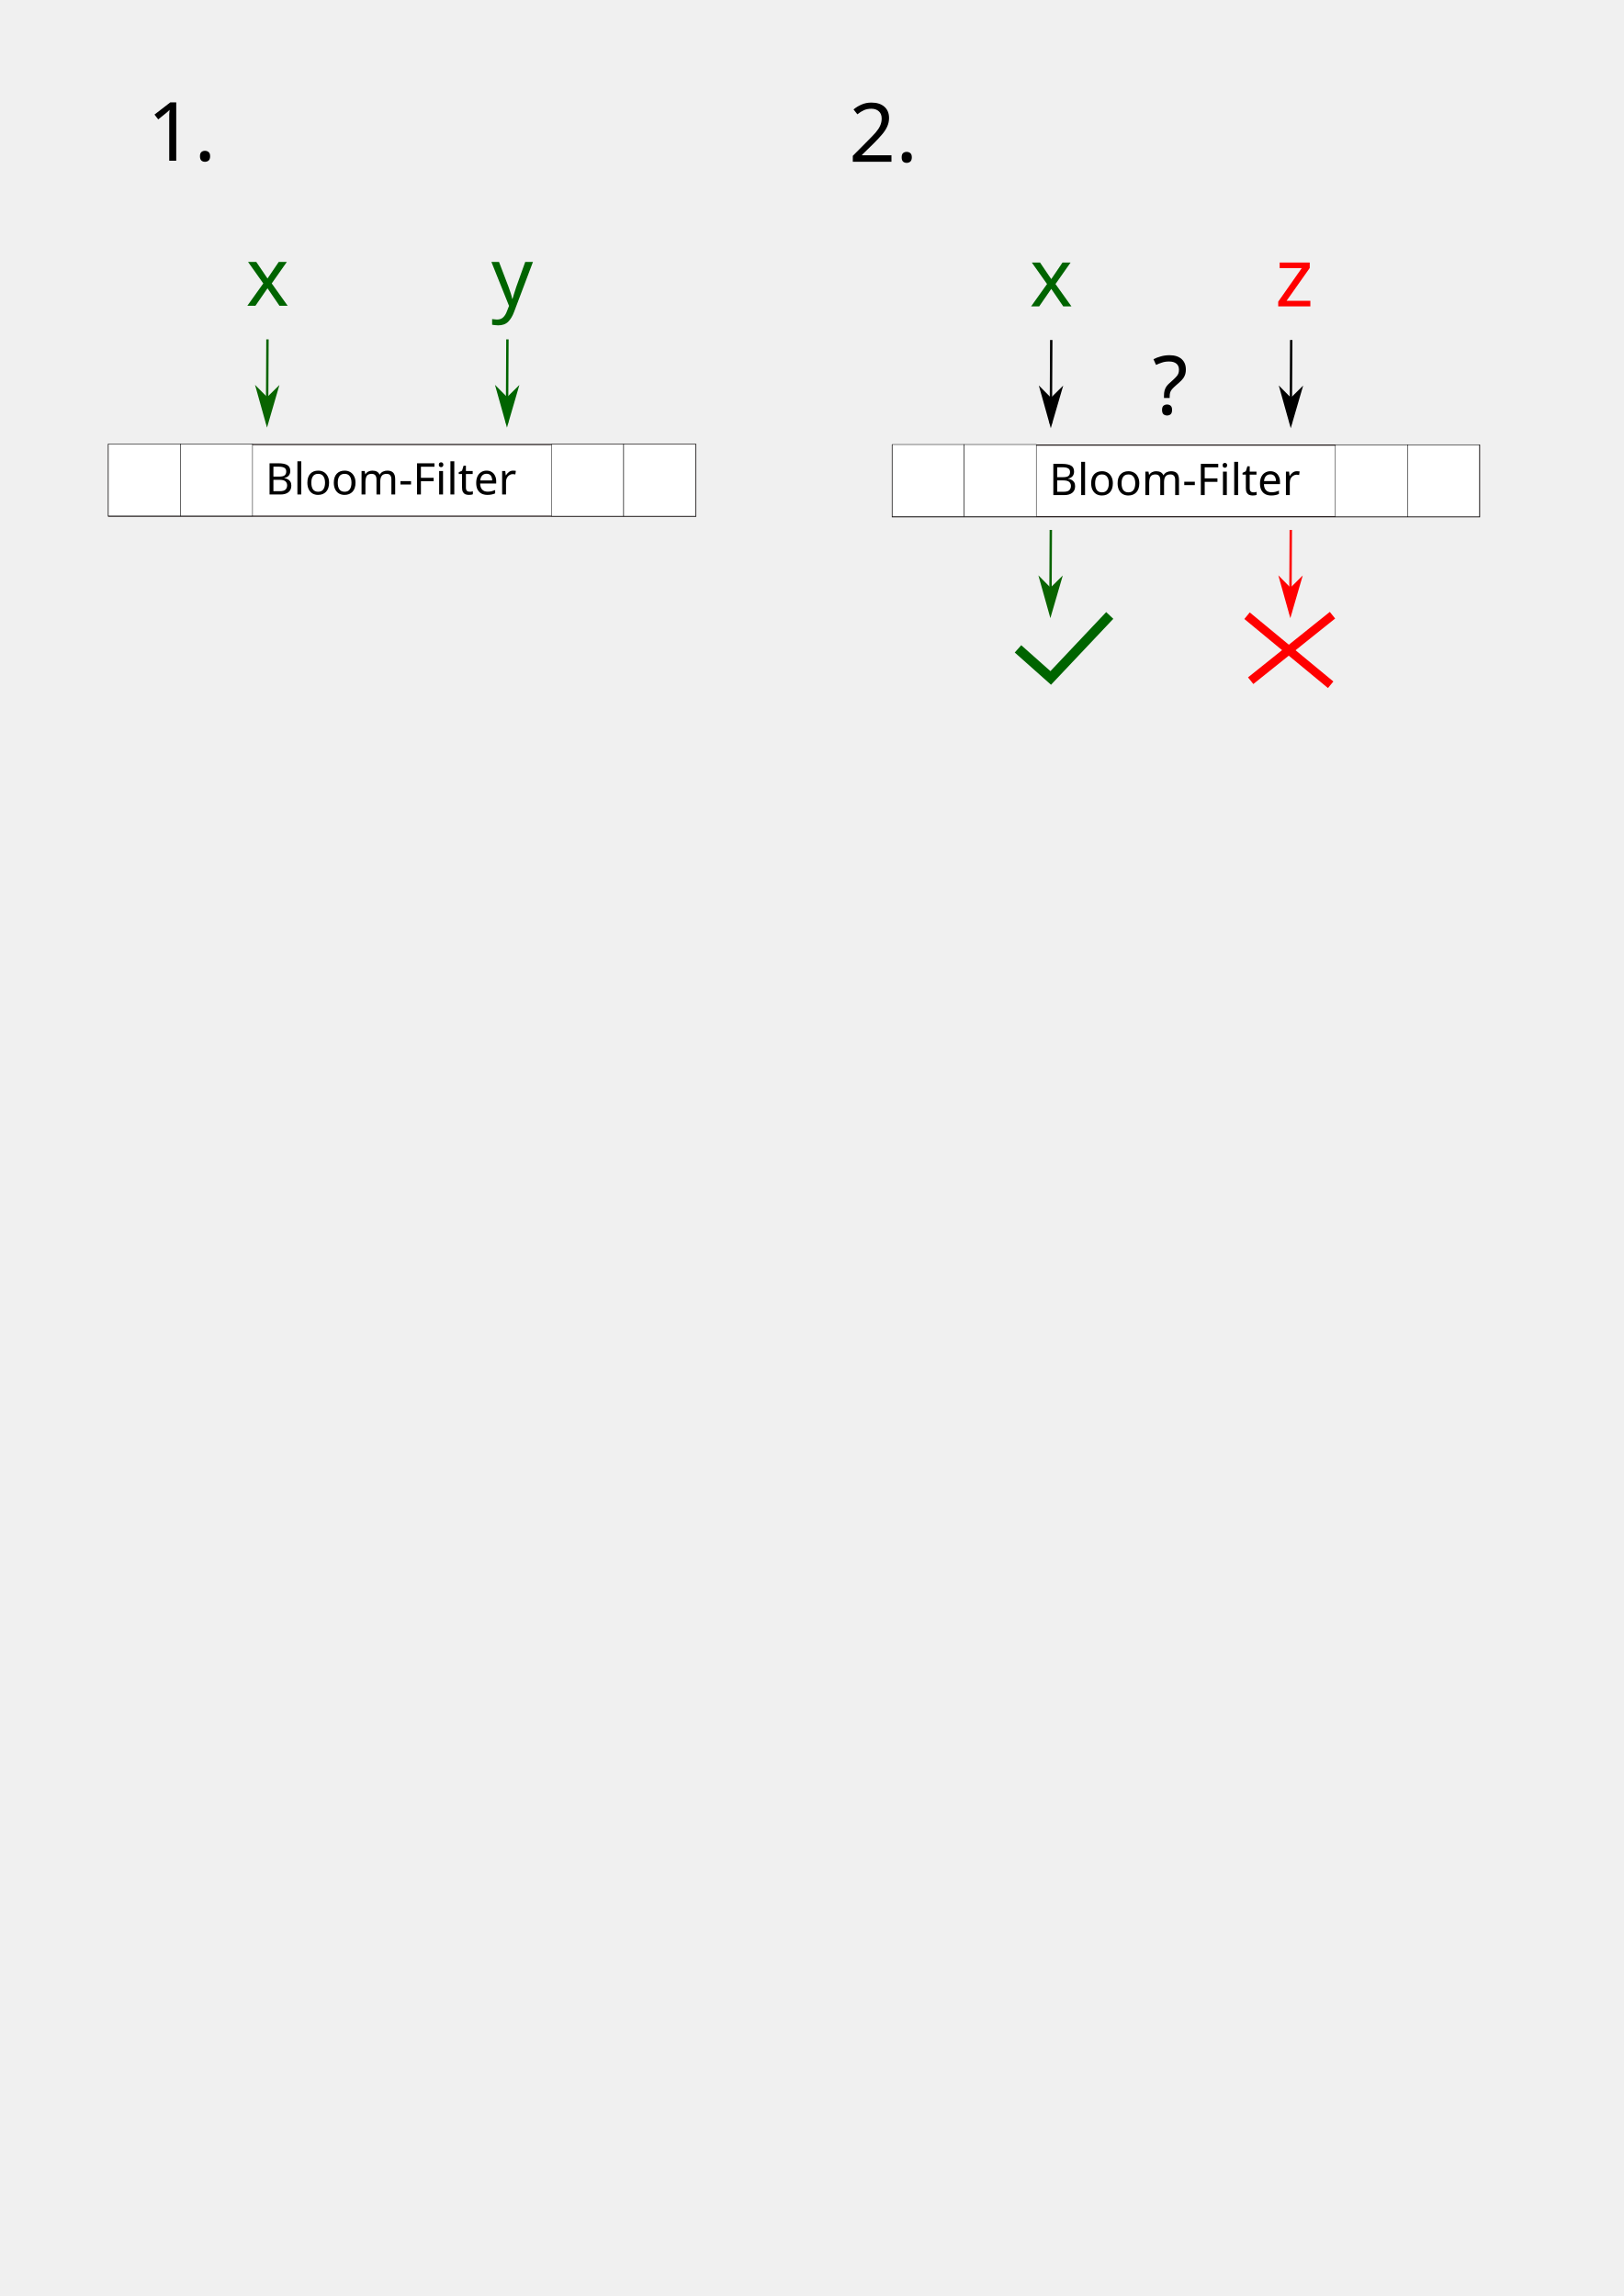
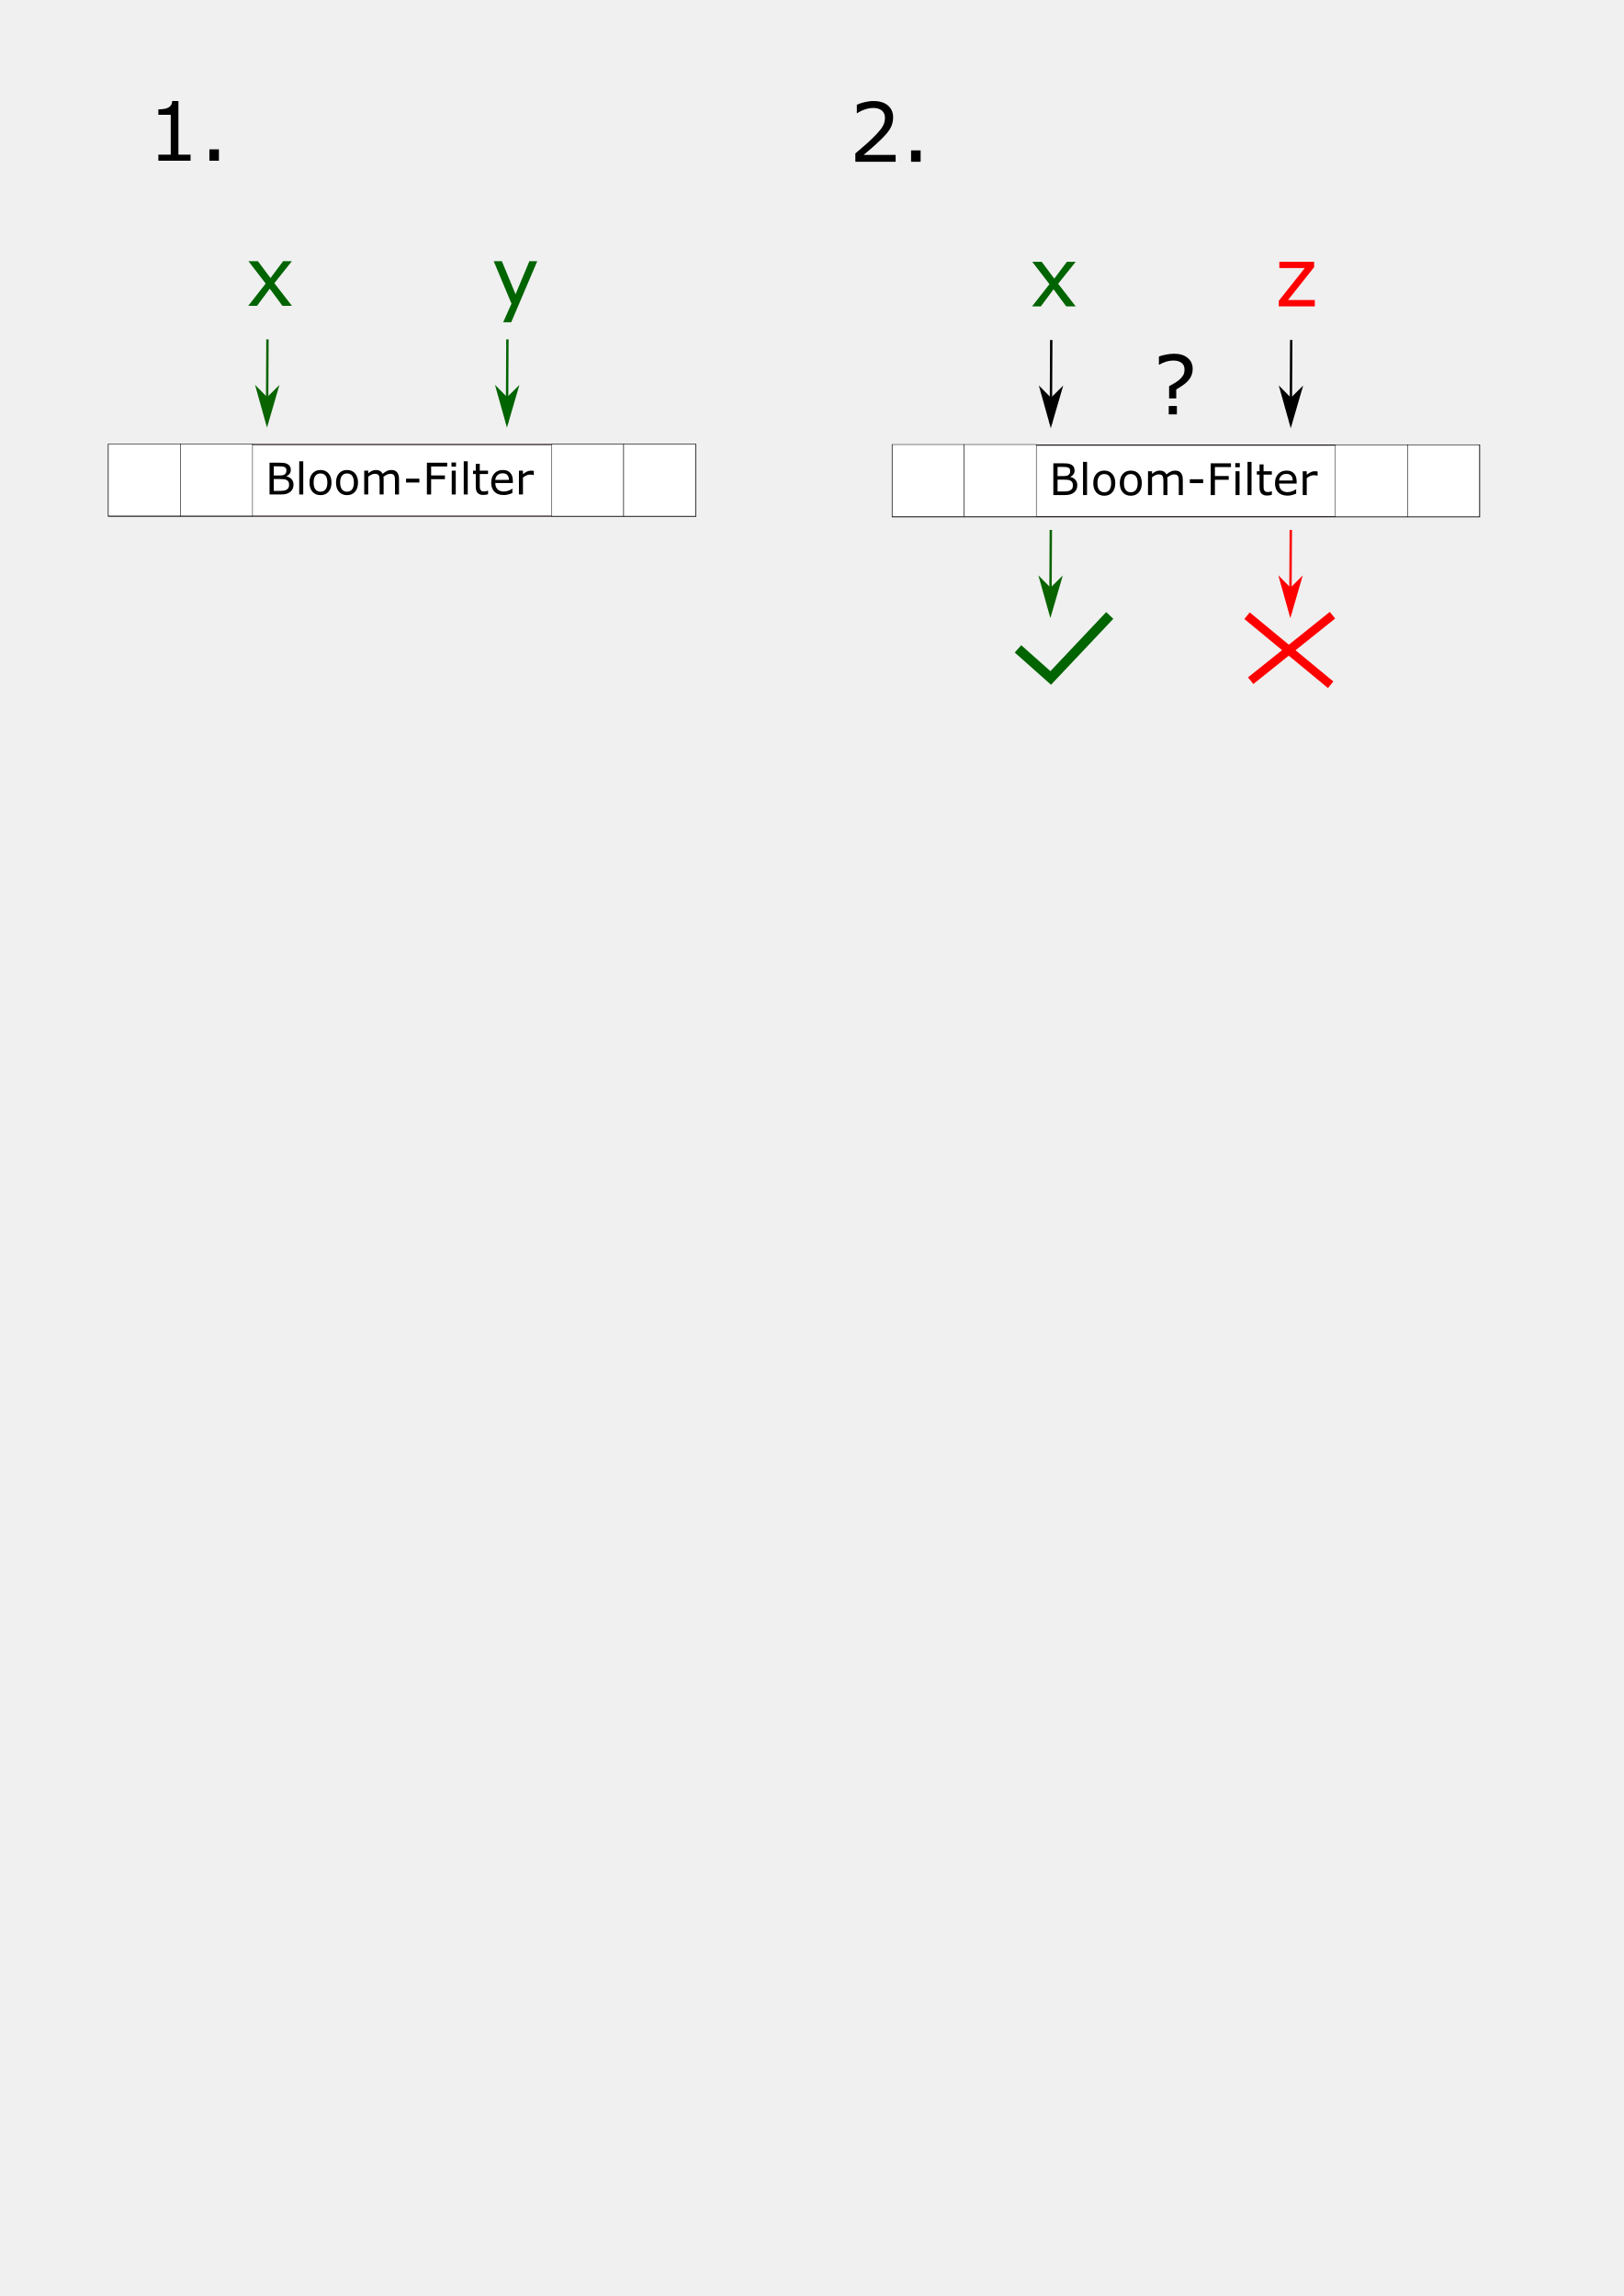
<svg xmlns="http://www.w3.org/2000/svg" width="210mm" height="297mm" viewBox="0 0 210 297" version="1.1" id="svg5">
  <defs id="defs2">
    <marker style="overflow:visible;" id="Arrow2Lend" refX="0.0" refY="0.0" orient="auto">
      <path transform="scale(1.1) rotate(180) translate(1,0)" d="M 8.719,4.034 L -2.207,0.016 L 8.719,-4.002 C 6.973,-1.63 6.983,1.616 8.719,4.034 z " style="stroke:context-stroke;fill-rule:evenodd;fill:context-stroke;stroke-width:0.625;stroke-linejoin:round;" id="path7129" />
    </marker>
    <marker style="overflow:visible" id="Arrow1Lstart" refX="0.0" refY="0.0" orient="auto">
      <path transform="scale(0.8) translate(12.5,0)" style="fill-rule:evenodd;fill:context-stroke;stroke:context-stroke;stroke-width:1.0pt" d="M 0.0,0.0 L 5.0,-5.0 L -12.5,0.0 L 5.0,5.0 L 0.0,0.0 z " id="path7108" />
    </marker>
    <marker style="overflow:visible" id="Arrow1Lstart-2" refX="0" refY="0" orient="auto">
      <path transform="matrix(0.8,0,0,0.8,10,0)" style="fill:context-stroke;fill-rule:evenodd;stroke:context-stroke;stroke-width:1pt" d="M 0,0 5,-5 -12.5,0 5,5 Z" id="path40779-2" />
    </marker>
    <marker style="overflow:visible" id="Arrow1Lstart-2-4" refX="0" refY="0" orient="auto">
      <path transform="matrix(0.8,0,0,0.8,10,0)" style="fill:context-stroke;fill-rule:evenodd;stroke:context-stroke;stroke-width:1pt" d="M 0,0 5,-5 -12.5,0 5,5 Z" id="path40779-2-0" />
    </marker>
    <marker style="overflow:visible" id="Arrow1Lstart-2-4-0" refX="0" refY="0" orient="auto">
      <path transform="matrix(0.8,0,0,0.8,10,0)" style="fill:context-stroke;fill-rule:evenodd;stroke:context-stroke;stroke-width:1pt" d="M 0,0 5,-5 -12.5,0 5,5 Z" id="path40779-2-0-1" />
    </marker>
    <marker style="overflow:visible" id="Arrow1Lstart-2-4-8" refX="0" refY="0" orient="auto">
      <path transform="matrix(0.8,0,0,0.8,10,0)" style="fill:context-stroke;fill-rule:evenodd;stroke:context-stroke;stroke-width:1pt" d="M 0,0 5,-5 -12.5,0 5,5 Z" id="path40779-2-0-3" />
    </marker>
    <marker style="overflow:visible" id="Arrow1Lstart-2-4-0-0" refX="0" refY="0" orient="auto">
      <path transform="matrix(0.8,0,0,0.8,10,0)" style="fill:context-stroke;fill-rule:evenodd;stroke:context-stroke;stroke-width:1pt" d="M 0,0 5,-5 -12.5,0 5,5 Z" id="path40779-2-0-1-0" />
    </marker>
    <marker style="overflow:visible" id="Arrow1Lstart-2-4-8-9" refX="0" refY="0" orient="auto">
      <path transform="matrix(0.8,0,0,0.8,10,0)" style="fill:context-stroke;fill-rule:evenodd;stroke:context-stroke;stroke-width:1pt" d="M 0,0 5,-5 -12.5,0 5,5 Z" id="path40779-2-0-3-4" />
    </marker>
    <marker style="overflow:visible" id="Arrow1Lstart-2-4-8-9-0" refX="0" refY="0" orient="auto">
      <path transform="matrix(0.8,0,0,0.8,10,0)" style="fill:context-stroke;fill-rule:evenodd;stroke:context-stroke;stroke-width:1pt" d="M 0,0 5,-5 -12.5,0 5,5 Z" id="path40779-2-0-3-4-6" />
    </marker>
    <marker style="overflow:visible" id="Arrow1Lstart-2-4-0-0-2" refX="0" refY="0" orient="auto">
      <path transform="matrix(0.8,0,0,0.8,10,0)" style="fill:context-stroke;fill-rule:evenodd;stroke:context-stroke;stroke-width:1pt" d="M 0,0 5,-5 -12.5,0 5,5 Z" id="path40779-2-0-1-0-7" />
    </marker>
  </defs>
  <g id="layer1">
    <path style="fill:#000000;fill-opacity:1;stroke:#006400;stroke-width:0.311;stroke-linecap:butt;stroke-linejoin:miter;stroke-miterlimit:4;stroke-dasharray:none;stroke-opacity:1;marker-start:url(#Arrow1Lstart-2-4-0)" d="m 65.57,54.711 0.056,-10.809" id="path40183-3-1-9" />
    <path style="fill:#006400;fill-opacity:1;stroke:#096400;stroke-width:0.311;stroke-linecap:butt;stroke-linejoin:miter;stroke-miterlimit:4;stroke-dasharray:none;stroke-opacity:1;marker-start:url(#Arrow1Lstart-2-4-8)" d="m 34.536,54.711 0.056,-10.809" id="path40183-3-1-4" />
    <g id="g39934" transform="matrix(0.6675908,0,0,0.6675908,-35.06562,23.51228)">
-       <rect style="font-variation-settings:normal;opacity:1;vector-effect:none;fill:#ffffff;fill-opacity:1;fill-rule:evenodd;stroke:#090000;stroke-width:0.199;stroke-linecap:butt;stroke-linejoin:miter;stroke-miterlimit:4;stroke-dasharray:none;stroke-dashoffset:0;stroke-opacity:1;-inkscape-stroke:none;stop-color:#000000;stop-opacity:1" id="rect27926" width="113.76" height="13.888" x="73.554" y="50.912" />
+       <path id="rect27926" style="opacity:1;vector-effect:none;fill:#ffffff;fill-rule:evenodd;stroke:#090000;stroke-width:0.199;stop-color:#000000;stop-opacity:1" d="M 73.554,50.912 H 187.315 V 64.8 H 73.554 Z" />
      <g id="g39924" transform="translate(0,-15.34584)">
-         <rect style="font-variation-settings:normal;opacity:1;vector-effect:none;fill:#ffffff;fill-opacity:1;fill-rule:evenodd;stroke:#000000;stroke-width:0.088;stroke-linecap:butt;stroke-linejoin:miter;stroke-miterlimit:4;stroke-dasharray:none;stroke-dashoffset:0;stroke-opacity:1;-inkscape-stroke:none;stop-color:#000000;stop-opacity:1" id="rect28634" width="13.964" height="13.964" x="73.516" y="66.143" />
-         <rect style="font-variation-settings:normal;vector-effect:none;fill:#ffffff;fill-opacity:1;fill-rule:evenodd;stroke:#000000;stroke-width:0.088;stroke-linecap:butt;stroke-linejoin:miter;stroke-miterlimit:4;stroke-dasharray:none;stroke-dashoffset:0;stroke-opacity:1;-inkscape-stroke:none;stop-color:#000000" id="rect28634-2" width="13.964" height="13.964" x="87.481" y="66.143" />
-         <rect style="font-variation-settings:normal;vector-effect:none;fill:#ffffff;fill-opacity:1;fill-rule:evenodd;stroke:#000000;stroke-width:0.088;stroke-linecap:butt;stroke-linejoin:miter;stroke-miterlimit:4;stroke-dasharray:none;stroke-dashoffset:0;stroke-opacity:1;-inkscape-stroke:none;stop-color:#000000" id="rect28634-2-9" width="13.964" height="13.964" x="159.386" y="66.181" />
-         <rect style="font-variation-settings:normal;vector-effect:none;fill:#ffffff;fill-opacity:1;fill-rule:evenodd;stroke:#000000;stroke-width:0.088;stroke-linecap:butt;stroke-linejoin:miter;stroke-miterlimit:4;stroke-dasharray:none;stroke-dashoffset:0;stroke-opacity:1;-inkscape-stroke:none;stop-color:#000000" id="rect28634-2-3" width="13.964" height="13.964" x="173.35" y="66.181" />
-         <text xml:space="preserve" style="font-style:normal;font-weight:normal;font-size:8.467px;line-height:1.25;font-family:sans-serif;fill:#000000;fill-opacity:1;stroke:none;stroke-width:0.265" x="103.918" y="75.94" id="text31844">
-           <tspan id="tspan31842" style="font-size:8.467px;stroke-width:0.265" x="103.918" y="75.94">Bloom-Filter</tspan>
-         </text>
+         <path id="rect28634" style="opacity:1;vector-effect:none;fill:#ffffff;fill-rule:evenodd;stroke:#000000;stroke-width:0.088;stop-color:#000000;stop-opacity:1" d="M 73.516,66.143 H 87.481 V 80.108 H 73.516 Z" />
+         <path id="rect28634-2" style="vector-effect:none;fill:#ffffff;fill-rule:evenodd;stroke:#000000;stroke-width:0.088;stop-color:#000000" d="M 87.481,66.143 H 101.445 V 80.108 H 87.481 Z" />
+         <path id="rect28634-2-9" style="vector-effect:none;fill:#ffffff;fill-rule:evenodd;stroke:#000000;stroke-width:0.088;stop-color:#000000" d="m 159.386,66.181 h 13.964 v 13.964 h -13.964 z" />
+         <path id="rect28634-2-3" style="vector-effect:none;fill:#ffffff;fill-rule:evenodd;stroke:#000000;stroke-width:0.088;stop-color:#000000" d="m 173.35,66.181 h 13.964 v 13.964 h -13.964 z" />
+         <g aria-label="Bloom-Filter" id="text31844" style="font-size:8.467px;line-height:1.25;stroke-width:0.265">
+           <path d="m 109.388,74.047 q 0,0.459 -0.174,0.81 -0.174,0.351 -0.467,0.579 -0.347,0.273 -0.765,0.389 -0.413,0.116 -1.054,0.116 h -2.183 v -6.156 h 1.823 q 0.674,0 1.009,0.05 0.335,0.05 0.641,0.207 0.339,0.178 0.492,0.459 0.153,0.277 0.153,0.666 0,0.438 -0.223,0.748 -0.223,0.306 -0.595,0.492 v 0.033 q 0.624,0.128 0.984,0.55 0.36,0.418 0.36,1.058 z m -1.377,-2.774 q 0,-0.223 -0.074,-0.376 -0.074,-0.153 -0.24,-0.248 -0.194,-0.112 -0.471,-0.136 -0.277,-0.029 -0.686,-0.029 h -0.976 v 1.778 h 1.058 q 0.384,0 0.612,-0.037 0.227,-0.041 0.422,-0.165 0.194,-0.124 0.273,-0.318 0.083,-0.198 0.083,-0.467 z m 0.525,2.807 q 0,-0.372 -0.112,-0.591 -0.112,-0.219 -0.405,-0.372 -0.198,-0.103 -0.484,-0.132 -0.281,-0.033 -0.686,-0.033 h -1.286 v 2.29 h 1.083 q 0.537,0 0.881,-0.054 0.343,-0.058 0.562,-0.207 0.232,-0.161 0.339,-0.368 0.107,-0.207 0.107,-0.533 z" id="path961" />
+           <path d="m 111.273,75.94 h -0.777 v -6.433 h 0.777 z" id="path963" />
+           <path d="m 116.747,73.634 q 0,1.129 -0.579,1.782 -0.579,0.653 -1.55,0.653 -0.98,0 -1.559,-0.653 -0.575,-0.653 -0.575,-1.782 0,-1.129 0.575,-1.782 0.579,-0.657 1.559,-0.657 0.972,0 1.55,0.657 0.579,0.653 0.579,1.782 z m -0.802,0 q 0,-0.897 -0.351,-1.331 -0.351,-0.438 -0.976,-0.438 -0.633,0 -0.984,0.438 -0.347,0.434 -0.347,1.331 0,0.868 0.351,1.319 0.351,0.446 0.98,0.446 0.62,0 0.972,-0.442 0.356,-0.446 0.356,-1.323 z" id="path965" />
+           <path d="m 121.885,73.634 q 0,1.129 -0.579,1.782 -0.579,0.653 -1.55,0.653 -0.98,0 -1.559,-0.653 -0.575,-0.653 -0.575,-1.782 0,-1.129 0.575,-1.782 0.579,-0.657 1.559,-0.657 0.972,0 1.55,0.657 0.579,0.653 0.579,1.782 z m -0.802,0 q 0,-0.897 -0.351,-1.331 -0.351,-0.438 -0.976,-0.438 -0.633,0 -0.984,0.438 -0.347,0.434 -0.347,1.331 0,0.868 0.351,1.319 0.351,0.446 0.98,0.446 0.62,0 0.972,-0.442 0.356,-0.446 0.356,-1.323 z" id="path967" />
+           <path d="m 129.827,75.94 h -0.777 v -2.629 q 0,-0.298 -0.029,-0.575 -0.025,-0.277 -0.112,-0.442 -0.095,-0.178 -0.273,-0.269 -0.178,-0.091 -0.513,-0.091 -0.327,0 -0.653,0.165 -0.327,0.161 -0.653,0.413 0.012,0.095 0.021,0.223 0.008,0.124 0.008,0.248 v 2.956 H 126.069 v -2.629 q 0,-0.306 -0.029,-0.579 -0.025,-0.277 -0.112,-0.442 -0.095,-0.178 -0.273,-0.265 -0.178,-0.091 -0.513,-0.091 -0.318,0 -0.641,0.157 -0.318,0.157 -0.637,0.401 v 3.448 h -0.777 v -4.618 h 0.777 v 0.513 q 0.364,-0.302 0.723,-0.471 0.364,-0.169 0.773,-0.169 0.471,0 0.798,0.198 0.331,0.198 0.492,0.55 0.471,-0.397 0.86,-0.571 0.389,-0.178 0.831,-0.178 0.761,0 1.12,0.463 0.364,0.459 0.364,1.286 z" id="path969" />
+           <path d="m 133.771,73.621 h -2.58 v -0.748 h 2.58 z" id="path971" />
+           <path d="m 139.162,70.512 h -3.113 v 1.736 h 2.675 v 0.728 h -2.675 v 2.964 h -0.819 v -6.156 h 3.932 z" id="path973" />
+           <path d="m 140.869,70.549 h -0.876 v -0.806 h 0.876 z m -0.05,5.391 h -0.777 v -4.618 h 0.777 z" id="path975" />
+           <path d="m 143.143,75.94 h -0.777 v -6.433 h 0.777 z" id="path977" />
+           <path d="m 147.079,75.899 q -0.219,0.058 -0.48,0.095 -0.256,0.037 -0.459,0.037 -0.707,0 -1.075,-0.38 -0.368,-0.38 -0.368,-1.22 v -2.456 h -0.525 v -0.653 h 0.525 v -1.327 h 0.777 v 1.327 h 1.604 v 0.653 h -1.604 v 2.104 q 0,0.364 0.017,0.571 0.017,0.203 0.116,0.38 0.091,0.165 0.248,0.244 0.161,0.074 0.488,0.074 0.19,0 0.397,-0.054 0.207,-0.058 0.298,-0.095 h 0.041 z" id="path979" />
+           <path d="m 151.882,73.712 h -3.402 q 0,0.426 0.128,0.744 0.128,0.314 0.351,0.517 0.215,0.198 0.508,0.298 0.298,0.099 0.653,0.099 0.471,0 0.947,-0.186 0.48,-0.19 0.682,-0.372 h 0.041 v 0.847 q -0.393,0.165 -0.802,0.277 -0.409,0.112 -0.86,0.112 -1.149,0 -1.794,-0.62 -0.645,-0.624 -0.645,-1.769 0,-1.133 0.616,-1.798 0.62,-0.666 1.629,-0.666 0.934,0 1.439,0.546 0.508,0.546 0.508,1.55 z m -0.757,-0.595 q -0.004,-0.612 -0.31,-0.947 -0.302,-0.335 -0.922,-0.335 -0.624,0 -0.996,0.368 -0.368,0.368 -0.418,0.914 z" id="path981" />
+           <path d="m 155.942,72.17 h -0.041 q -0.174,-0.041 -0.339,-0.058 -0.161,-0.021 -0.384,-0.021 -0.36,0 -0.695,0.161 -0.335,0.157 -0.645,0.409 v 3.278 h -0.777 v -4.618 h 0.777 v 0.682 q 0.463,-0.372 0.814,-0.525 0.356,-0.157 0.723,-0.157 0.203,0 0.294,0.012 0.091,0.008 0.273,0.037 z" id="path983" />
+         </g>
      </g>
    </g>
-     <text xml:space="preserve" style="font-style:normal;font-weight:normal;font-size:10.583px;line-height:1.25;font-family:sans-serif;fill:#000000;fill-opacity:1;stroke:none;stroke-width:0.265" x="19.044" y="20.79" id="text1980">
-       <tspan id="tspan1978" style="stroke-width:0.265" x="19.044" y="20.79">1.</tspan>
-     </text>
-     <text xml:space="preserve" style="font-style:normal;font-weight:normal;font-size:10.583px;line-height:1.25;font-family:sans-serif;fill:#000000;fill-opacity:1;stroke:none;stroke-width:0.265" x="109.796" y="20.925" id="text4976">
-       <tspan id="tspan4974" style="stroke-width:0.265" x="109.796" y="20.925">2.</tspan>
-     </text>
-     <text xml:space="preserve" style="font-style:normal;font-weight:normal;font-size:10.583px;line-height:1.25;font-family:sans-serif;fill:#000000;fill-opacity:1;stroke:none;stroke-width:0.265" x="31.799" y="39.557" id="text20818">
-       <tspan id="tspan20816" style="fill:#006400;fill-opacity:1;stroke-width:0.265" x="31.799" y="39.557">x</tspan>
-     </text>
-     <text xml:space="preserve" style="font-style:normal;font-weight:normal;font-size:10.583px;line-height:1.25;font-family:sans-serif;fill:#000000;fill-opacity:1;stroke:none;stroke-width:0.265" x="63.539" y="39.557" id="text21350">
-       <tspan id="tspan21348" style="fill:#006400;fill-opacity:1;stroke-width:0.265" x="63.539" y="39.557">y</tspan>
-     </text>
+     <g aria-label="1." id="text1980" style="font-size:10.583px;line-height:1.25;stroke-width:0.265">
+       <path d="m 24.646,20.79 h -4.165 v -0.785 h 1.602 v -5.157 h -1.602 v -0.703 q 0.326,0 0.698,-0.052 0.372,-0.057 0.563,-0.16 0.238,-0.129 0.372,-0.326 0.14,-0.202 0.16,-0.537 h 0.801 v 6.935 h 1.571 z" id="path986" />
+       <path d="m 28.315,20.79 h -1.235 v -1.473 h 1.235 z" id="path988" />
+     </g>
+     <g aria-label="2." id="text4976" style="font-size:10.583px;line-height:1.25;stroke-width:0.265">
+       <path d="m 115.837,20.925 h -5.209 V 19.845 q 0.543,-0.465 1.085,-0.93 0.548,-0.465 1.018,-0.925 0.992,-0.961 1.359,-1.524 0.367,-0.568 0.367,-1.225 0,-0.599 -0.398,-0.935 -0.393,-0.341 -1.101,-0.341 -0.47,0 -1.018,0.165 -0.548,0.165 -1.07,0.506 h -0.052 V 13.551 q 0.367,-0.181 0.977,-0.331 0.615,-0.15 1.189,-0.15 1.183,0 1.855,0.574 0.672,0.568 0.672,1.545 0,0.439 -0.114,0.822 -0.109,0.377 -0.326,0.718 -0.202,0.32 -0.475,0.63 -0.269,0.31 -0.656,0.687 -0.553,0.543 -1.142,1.054 -0.589,0.506 -1.101,0.941 h 4.139 z" id="path991" />
+       <path d="m 119.067,20.925 h -1.235 V 19.452 h 1.235 z" id="path993" />
+     </g>
+     <g aria-label="x" id="text20818" style="font-size:10.583px;line-height:1.25;stroke-width:0.265">
+       <path d="m 37.752,39.557 h -1.225 l -1.638,-2.217 -1.648,2.217 h -1.132 l 2.253,-2.878 -2.232,-2.894 h 1.225 l 1.628,2.181 1.633,-2.181 h 1.137 l -2.269,2.842 z" style="fill:#006400" id="path996" />
+     </g>
+     <g aria-label="y" id="text21350" style="font-size:10.583px;line-height:1.25;stroke-width:0.265">
+       <path d="m 69.486,33.785 -3.369,7.901 H 65.078 l 1.075,-2.408 -2.3,-5.493 h 1.054 l 1.772,4.279 1.788,-4.279 z" style="fill:#006400" id="path999" />
+     </g>
    <path style="fill:#000000;fill-opacity:1;stroke:#000000;stroke-width:0.311;stroke-linecap:butt;stroke-linejoin:miter;stroke-miterlimit:4;stroke-dasharray:none;stroke-opacity:1;marker-start:url(#Arrow1Lstart-2-4-0-0)" d="m 166.941,54.788 0.056,-10.809" id="path40183-3-1-9-0" />
    <path style="fill:#006400;fill-opacity:1;stroke:#000000;stroke-width:0.311;stroke-linecap:butt;stroke-linejoin:miter;stroke-miterlimit:4;stroke-dasharray:none;stroke-opacity:1;marker-start:url(#Arrow1Lstart-2-4-8-9)" d="m 135.907,54.788 0.056,-10.809" id="path40183-3-1-4-8" />
    <path style="fill:#000000;fill-opacity:1;stroke:#ff0000;stroke-width:0.311;stroke-linecap:butt;stroke-linejoin:miter;stroke-miterlimit:4;stroke-dasharray:none;stroke-opacity:1;marker-start:url(#Arrow1Lstart-2-4-0-0-2)" d="m 166.886,79.355 0.056,-10.809" id="path40183-3-1-9-0-0" />
    <path style="fill:#006400;fill-opacity:1;stroke:#096400;stroke-width:0.311;stroke-linecap:butt;stroke-linejoin:miter;stroke-miterlimit:4;stroke-dasharray:none;stroke-opacity:1;marker-start:url(#Arrow1Lstart-2-4-8-9-0)" d="m 135.851,79.355 0.056,-10.809" id="path40183-3-1-4-8-8" />
    <g id="g39934-9" transform="matrix(0.6675908,0,0,0.6675908,66.30513,23.58893)">
-       <rect style="font-variation-settings:normal;opacity:1;vector-effect:none;fill:#ffffff;fill-opacity:1;fill-rule:evenodd;stroke:#090000;stroke-width:0.199;stroke-linecap:butt;stroke-linejoin:miter;stroke-miterlimit:4;stroke-dasharray:none;stroke-dashoffset:0;stroke-opacity:1;-inkscape-stroke:none;stop-color:#000000;stop-opacity:1" id="rect27926-0" width="113.76" height="13.888" x="73.554" y="50.912" />
+       <path id="rect27926-0" style="opacity:1;vector-effect:none;fill:#ffffff;fill-rule:evenodd;stroke:#090000;stroke-width:0.199;stop-color:#000000;stop-opacity:1" d="M 73.554,50.912 H 187.315 V 64.8 H 73.554 Z" />
      <g id="g39924-1" transform="translate(0,-15.34584)">
-         <rect style="font-variation-settings:normal;opacity:1;vector-effect:none;fill:#ffffff;fill-opacity:1;fill-rule:evenodd;stroke:#000000;stroke-width:0.088;stroke-linecap:butt;stroke-linejoin:miter;stroke-miterlimit:4;stroke-dasharray:none;stroke-dashoffset:0;stroke-opacity:1;-inkscape-stroke:none;stop-color:#000000;stop-opacity:1" id="rect28634-7" width="13.964" height="13.964" x="73.516" y="66.143" />
-         <rect style="font-variation-settings:normal;vector-effect:none;fill:#ffffff;fill-opacity:1;fill-rule:evenodd;stroke:#000000;stroke-width:0.088;stroke-linecap:butt;stroke-linejoin:miter;stroke-miterlimit:4;stroke-dasharray:none;stroke-dashoffset:0;stroke-opacity:1;-inkscape-stroke:none;stop-color:#000000" id="rect28634-2-6" width="13.964" height="13.964" x="87.481" y="66.143" />
-         <rect style="font-variation-settings:normal;vector-effect:none;fill:#ffffff;fill-opacity:1;fill-rule:evenodd;stroke:#000000;stroke-width:0.088;stroke-linecap:butt;stroke-linejoin:miter;stroke-miterlimit:4;stroke-dasharray:none;stroke-dashoffset:0;stroke-opacity:1;-inkscape-stroke:none;stop-color:#000000" id="rect28634-2-9-1" width="13.964" height="13.964" x="159.386" y="66.181" />
-         <rect style="font-variation-settings:normal;vector-effect:none;fill:#ffffff;fill-opacity:1;fill-rule:evenodd;stroke:#000000;stroke-width:0.088;stroke-linecap:butt;stroke-linejoin:miter;stroke-miterlimit:4;stroke-dasharray:none;stroke-dashoffset:0;stroke-opacity:1;-inkscape-stroke:none;stop-color:#000000" id="rect28634-2-3-4" width="13.964" height="13.964" x="173.35" y="66.181" />
-         <text xml:space="preserve" style="font-style:normal;font-weight:normal;font-size:8.467px;line-height:1.25;font-family:sans-serif;fill:#000000;fill-opacity:1;stroke:none;stroke-width:0.265" x="103.918" y="75.94" id="text31844-5">
-           <tspan id="tspan31842-1" style="font-size:8.467px;stroke-width:0.265" x="103.918" y="75.94">Bloom-Filter</tspan>
-         </text>
+         <path id="rect28634-7" style="opacity:1;vector-effect:none;fill:#ffffff;fill-rule:evenodd;stroke:#000000;stroke-width:0.088;stop-color:#000000;stop-opacity:1" d="M 73.516,66.143 H 87.481 V 80.108 H 73.516 Z" />
+         <path id="rect28634-2-6" style="vector-effect:none;fill:#ffffff;fill-rule:evenodd;stroke:#000000;stroke-width:0.088;stop-color:#000000" d="M 87.481,66.143 H 101.445 V 80.108 H 87.481 Z" />
+         <path id="rect28634-2-9-1" style="vector-effect:none;fill:#ffffff;fill-rule:evenodd;stroke:#000000;stroke-width:0.088;stop-color:#000000" d="m 159.386,66.181 h 13.964 v 13.964 h -13.964 z" />
+         <path id="rect28634-2-3-4" style="vector-effect:none;fill:#ffffff;fill-rule:evenodd;stroke:#000000;stroke-width:0.088;stop-color:#000000" d="m 173.35,66.181 h 13.964 v 13.964 h -13.964 z" />
+         <g aria-label="Bloom-Filter" id="text31844-5" style="font-size:8.467px;line-height:1.25;stroke-width:0.265">
+           <path d="m 109.388,74.047 q 0,0.459 -0.174,0.81 -0.174,0.351 -0.467,0.579 -0.347,0.273 -0.765,0.389 -0.413,0.116 -1.054,0.116 h -2.183 v -6.156 h 1.823 q 0.674,0 1.009,0.05 0.335,0.05 0.641,0.207 0.339,0.178 0.492,0.459 0.153,0.277 0.153,0.666 0,0.438 -0.223,0.748 -0.223,0.306 -0.595,0.492 v 0.033 q 0.624,0.128 0.984,0.55 0.36,0.418 0.36,1.058 z m -1.377,-2.774 q 0,-0.223 -0.074,-0.376 -0.074,-0.153 -0.24,-0.248 -0.194,-0.112 -0.471,-0.136 -0.277,-0.029 -0.686,-0.029 h -0.976 v 1.778 h 1.058 q 0.384,0 0.612,-0.037 0.227,-0.041 0.422,-0.165 0.194,-0.124 0.273,-0.318 0.083,-0.198 0.083,-0.467 z m 0.525,2.807 q 0,-0.372 -0.112,-0.591 -0.112,-0.219 -0.405,-0.372 -0.198,-0.103 -0.484,-0.132 -0.281,-0.033 -0.686,-0.033 h -1.286 v 2.29 h 1.083 q 0.537,0 0.881,-0.054 0.343,-0.058 0.562,-0.207 0.232,-0.161 0.339,-0.368 0.107,-0.207 0.107,-0.533 z" id="path1007" />
+           <path d="m 111.273,75.94 h -0.777 v -6.433 h 0.777 z" id="path1009" />
+           <path d="m 116.747,73.634 q 0,1.129 -0.579,1.782 -0.579,0.653 -1.55,0.653 -0.98,0 -1.559,-0.653 -0.575,-0.653 -0.575,-1.782 0,-1.129 0.575,-1.782 0.579,-0.657 1.559,-0.657 0.972,0 1.55,0.657 0.579,0.653 0.579,1.782 z m -0.802,0 q 0,-0.897 -0.351,-1.331 -0.351,-0.438 -0.976,-0.438 -0.633,0 -0.984,0.438 -0.347,0.434 -0.347,1.331 0,0.868 0.351,1.319 0.351,0.446 0.98,0.446 0.62,0 0.972,-0.442 0.356,-0.446 0.356,-1.323 z" id="path1011" />
+           <path d="m 121.885,73.634 q 0,1.129 -0.579,1.782 -0.579,0.653 -1.55,0.653 -0.98,0 -1.559,-0.653 -0.575,-0.653 -0.575,-1.782 0,-1.129 0.575,-1.782 0.579,-0.657 1.559,-0.657 0.972,0 1.55,0.657 0.579,0.653 0.579,1.782 z m -0.802,0 q 0,-0.897 -0.351,-1.331 -0.351,-0.438 -0.976,-0.438 -0.633,0 -0.984,0.438 -0.347,0.434 -0.347,1.331 0,0.868 0.351,1.319 0.351,0.446 0.98,0.446 0.62,0 0.972,-0.442 0.356,-0.446 0.356,-1.323 z" id="path1013" />
+           <path d="m 129.827,75.94 h -0.777 v -2.629 q 0,-0.298 -0.029,-0.575 -0.025,-0.277 -0.112,-0.442 -0.095,-0.178 -0.273,-0.269 -0.178,-0.091 -0.513,-0.091 -0.327,0 -0.653,0.165 -0.327,0.161 -0.653,0.413 0.012,0.095 0.021,0.223 0.008,0.124 0.008,0.248 v 2.956 H 126.069 v -2.629 q 0,-0.306 -0.029,-0.579 -0.025,-0.277 -0.112,-0.442 -0.095,-0.178 -0.273,-0.265 -0.178,-0.091 -0.513,-0.091 -0.318,0 -0.641,0.157 -0.318,0.157 -0.637,0.401 v 3.448 h -0.777 v -4.618 h 0.777 v 0.513 q 0.364,-0.302 0.723,-0.471 0.364,-0.169 0.773,-0.169 0.471,0 0.798,0.198 0.331,0.198 0.492,0.55 0.471,-0.397 0.86,-0.571 0.389,-0.178 0.831,-0.178 0.761,0 1.12,0.463 0.364,0.459 0.364,1.286 z" id="path1015" />
+           <path d="m 133.771,73.621 h -2.58 v -0.748 h 2.58 z" id="path1017" />
+           <path d="m 139.162,70.512 h -3.113 v 1.736 h 2.675 v 0.728 h -2.675 v 2.964 h -0.819 v -6.156 h 3.932 z" id="path1019" />
+           <path d="m 140.869,70.549 h -0.876 v -0.806 h 0.876 z m -0.05,5.391 h -0.777 v -4.618 h 0.777 z" id="path1021" />
+           <path d="m 143.143,75.94 h -0.777 v -6.433 h 0.777 z" id="path1023" />
+           <path d="m 147.079,75.899 q -0.219,0.058 -0.48,0.095 -0.256,0.037 -0.459,0.037 -0.707,0 -1.075,-0.38 -0.368,-0.38 -0.368,-1.22 v -2.456 h -0.525 v -0.653 h 0.525 v -1.327 h 0.777 v 1.327 h 1.604 v 0.653 h -1.604 v 2.104 q 0,0.364 0.017,0.571 0.017,0.203 0.116,0.38 0.091,0.165 0.248,0.244 0.161,0.074 0.488,0.074 0.19,0 0.397,-0.054 0.207,-0.058 0.298,-0.095 h 0.041 z" id="path1025" />
+           <path d="m 151.882,73.712 h -3.402 q 0,0.426 0.128,0.744 0.128,0.314 0.351,0.517 0.215,0.198 0.508,0.298 0.298,0.099 0.653,0.099 0.471,0 0.947,-0.186 0.48,-0.19 0.682,-0.372 h 0.041 v 0.847 q -0.393,0.165 -0.802,0.277 -0.409,0.112 -0.86,0.112 -1.149,0 -1.794,-0.62 -0.645,-0.624 -0.645,-1.769 0,-1.133 0.616,-1.798 0.62,-0.666 1.629,-0.666 0.934,0 1.439,0.546 0.508,0.546 0.508,1.55 z m -0.757,-0.595 q -0.004,-0.612 -0.31,-0.947 -0.302,-0.335 -0.922,-0.335 -0.624,0 -0.996,0.368 -0.368,0.368 -0.418,0.914 z" id="path1027" />
+           <path d="m 155.942,72.17 h -0.041 q -0.174,-0.041 -0.339,-0.058 -0.161,-0.021 -0.384,-0.021 -0.36,0 -0.695,0.161 -0.335,0.157 -0.645,0.409 v 3.278 h -0.777 v -4.618 h 0.777 v 0.682 q 0.463,-0.372 0.814,-0.525 0.356,-0.157 0.723,-0.157 0.203,0 0.294,0.012 0.091,0.008 0.273,0.037 z" id="path1029" />
+         </g>
      </g>
    </g>
-     <text xml:space="preserve" style="font-style:normal;font-weight:normal;font-size:10.583px;line-height:1.25;font-family:sans-serif;fill:#000000;fill-opacity:1;stroke:none;stroke-width:0.265" x="133.169" y="39.634" id="text20818-2">
-       <tspan id="tspan20816-1" style="fill:#006400;fill-opacity:1;stroke-width:0.265" x="133.169" y="39.634">x</tspan>
-     </text>
-     <text xml:space="preserve" style="font-style:normal;font-weight:normal;font-size:10.583px;line-height:1.25;font-family:sans-serif;fill:#000000;fill-opacity:1;stroke:none;stroke-width:0.265" x="164.909" y="39.634" id="text21350-3">
-       <tspan id="tspan21348-6" style="fill:#ff0000;fill-opacity:1;stroke-width:0.265" x="164.909" y="39.634">z</tspan>
-     </text>
-     <text xml:space="preserve" style="font-style:normal;font-weight:normal;font-size:10.583px;line-height:1.25;font-family:sans-serif;fill:#000000;fill-opacity:1;stroke:none;stroke-width:0.265" x="149.059" y="53.605" id="text35421">
-       <tspan id="tspan35419" style="stroke-width:0.265" x="149.059" y="53.605">?</tspan>
-     </text>
+     <g aria-label="x" id="text20818-2" style="font-size:10.583px;line-height:1.25;stroke-width:0.265">
+       <path d="m 139.123,39.634 h -1.225 l -1.638,-2.217 -1.648,2.217 h -1.132 l 2.253,-2.878 -2.232,-2.894 h 1.225 l 1.628,2.181 1.633,-2.181 h 1.137 l -2.269,2.842 z" style="fill:#006400" id="path1032" />
+     </g>
+     <g aria-label="z" id="text21350-3" style="font-size:10.583px;line-height:1.25;stroke-width:0.265">
+       <path d="m 170.051,39.634 h -4.661 v -0.718 l 3.364,-4.243 h -3.292 v -0.811 h 4.501 v 0.692 l -3.38,4.258 h 3.467 z" style="fill:#ff0000" id="path1035" />
+     </g>
+     <g aria-label="?" id="text35421" style="font-size:10.583px;line-height:1.25;stroke-width:0.265">
+       <path d="m 154.253,47.719 q 0,0.506 -0.181,0.904 -0.181,0.393 -0.475,0.698 -0.289,0.295 -0.667,0.553 -0.377,0.258 -0.801,0.501 v 1.163 h -0.925 v -1.576 q 0.336,-0.191 0.723,-0.419 0.393,-0.227 0.641,-0.46 0.3,-0.269 0.465,-0.553 0.165,-0.289 0.165,-0.734 0,-0.584 -0.398,-0.868 -0.393,-0.289 -1.018,-0.289 -0.558,0 -1.059,0.176 -0.496,0.176 -0.785,0.357 h -0.052 v -1.054 q 0.362,-0.14 0.915,-0.248 0.558,-0.114 1.054,-0.114 1.111,0 1.752,0.543 0.646,0.537 0.646,1.421 z m -2.041,5.886 h -1.054 v -1.09 h 1.054 z" id="path1038" />
+     </g>
    <path style="fill:none;stroke:#006400;stroke-width:1.265;stroke-linecap:butt;stroke-linejoin:miter;stroke-miterlimit:4;stroke-dasharray:none;stroke-opacity:1" d="m 131.661,83.934 4.232,3.762 7.635,-8.084" id="path37685" />
    <path style="fill:none;stroke:#ff0000;stroke-width:1.1;stroke-linecap:butt;stroke-linejoin:miter;stroke-miterlimit:4;stroke-dasharray:none;stroke-opacity:1" d="m 172.335,79.581 -10.58,8.471" id="path37753" />
    <path style="fill:none;stroke:#ff0000;stroke-width:1.1;stroke-linecap:butt;stroke-linejoin:miter;stroke-miterlimit:4;stroke-dasharray:none;stroke-opacity:1" d="m 161.285,79.644 10.815,8.934" id="path37753-0" />
  </g>
</svg>
